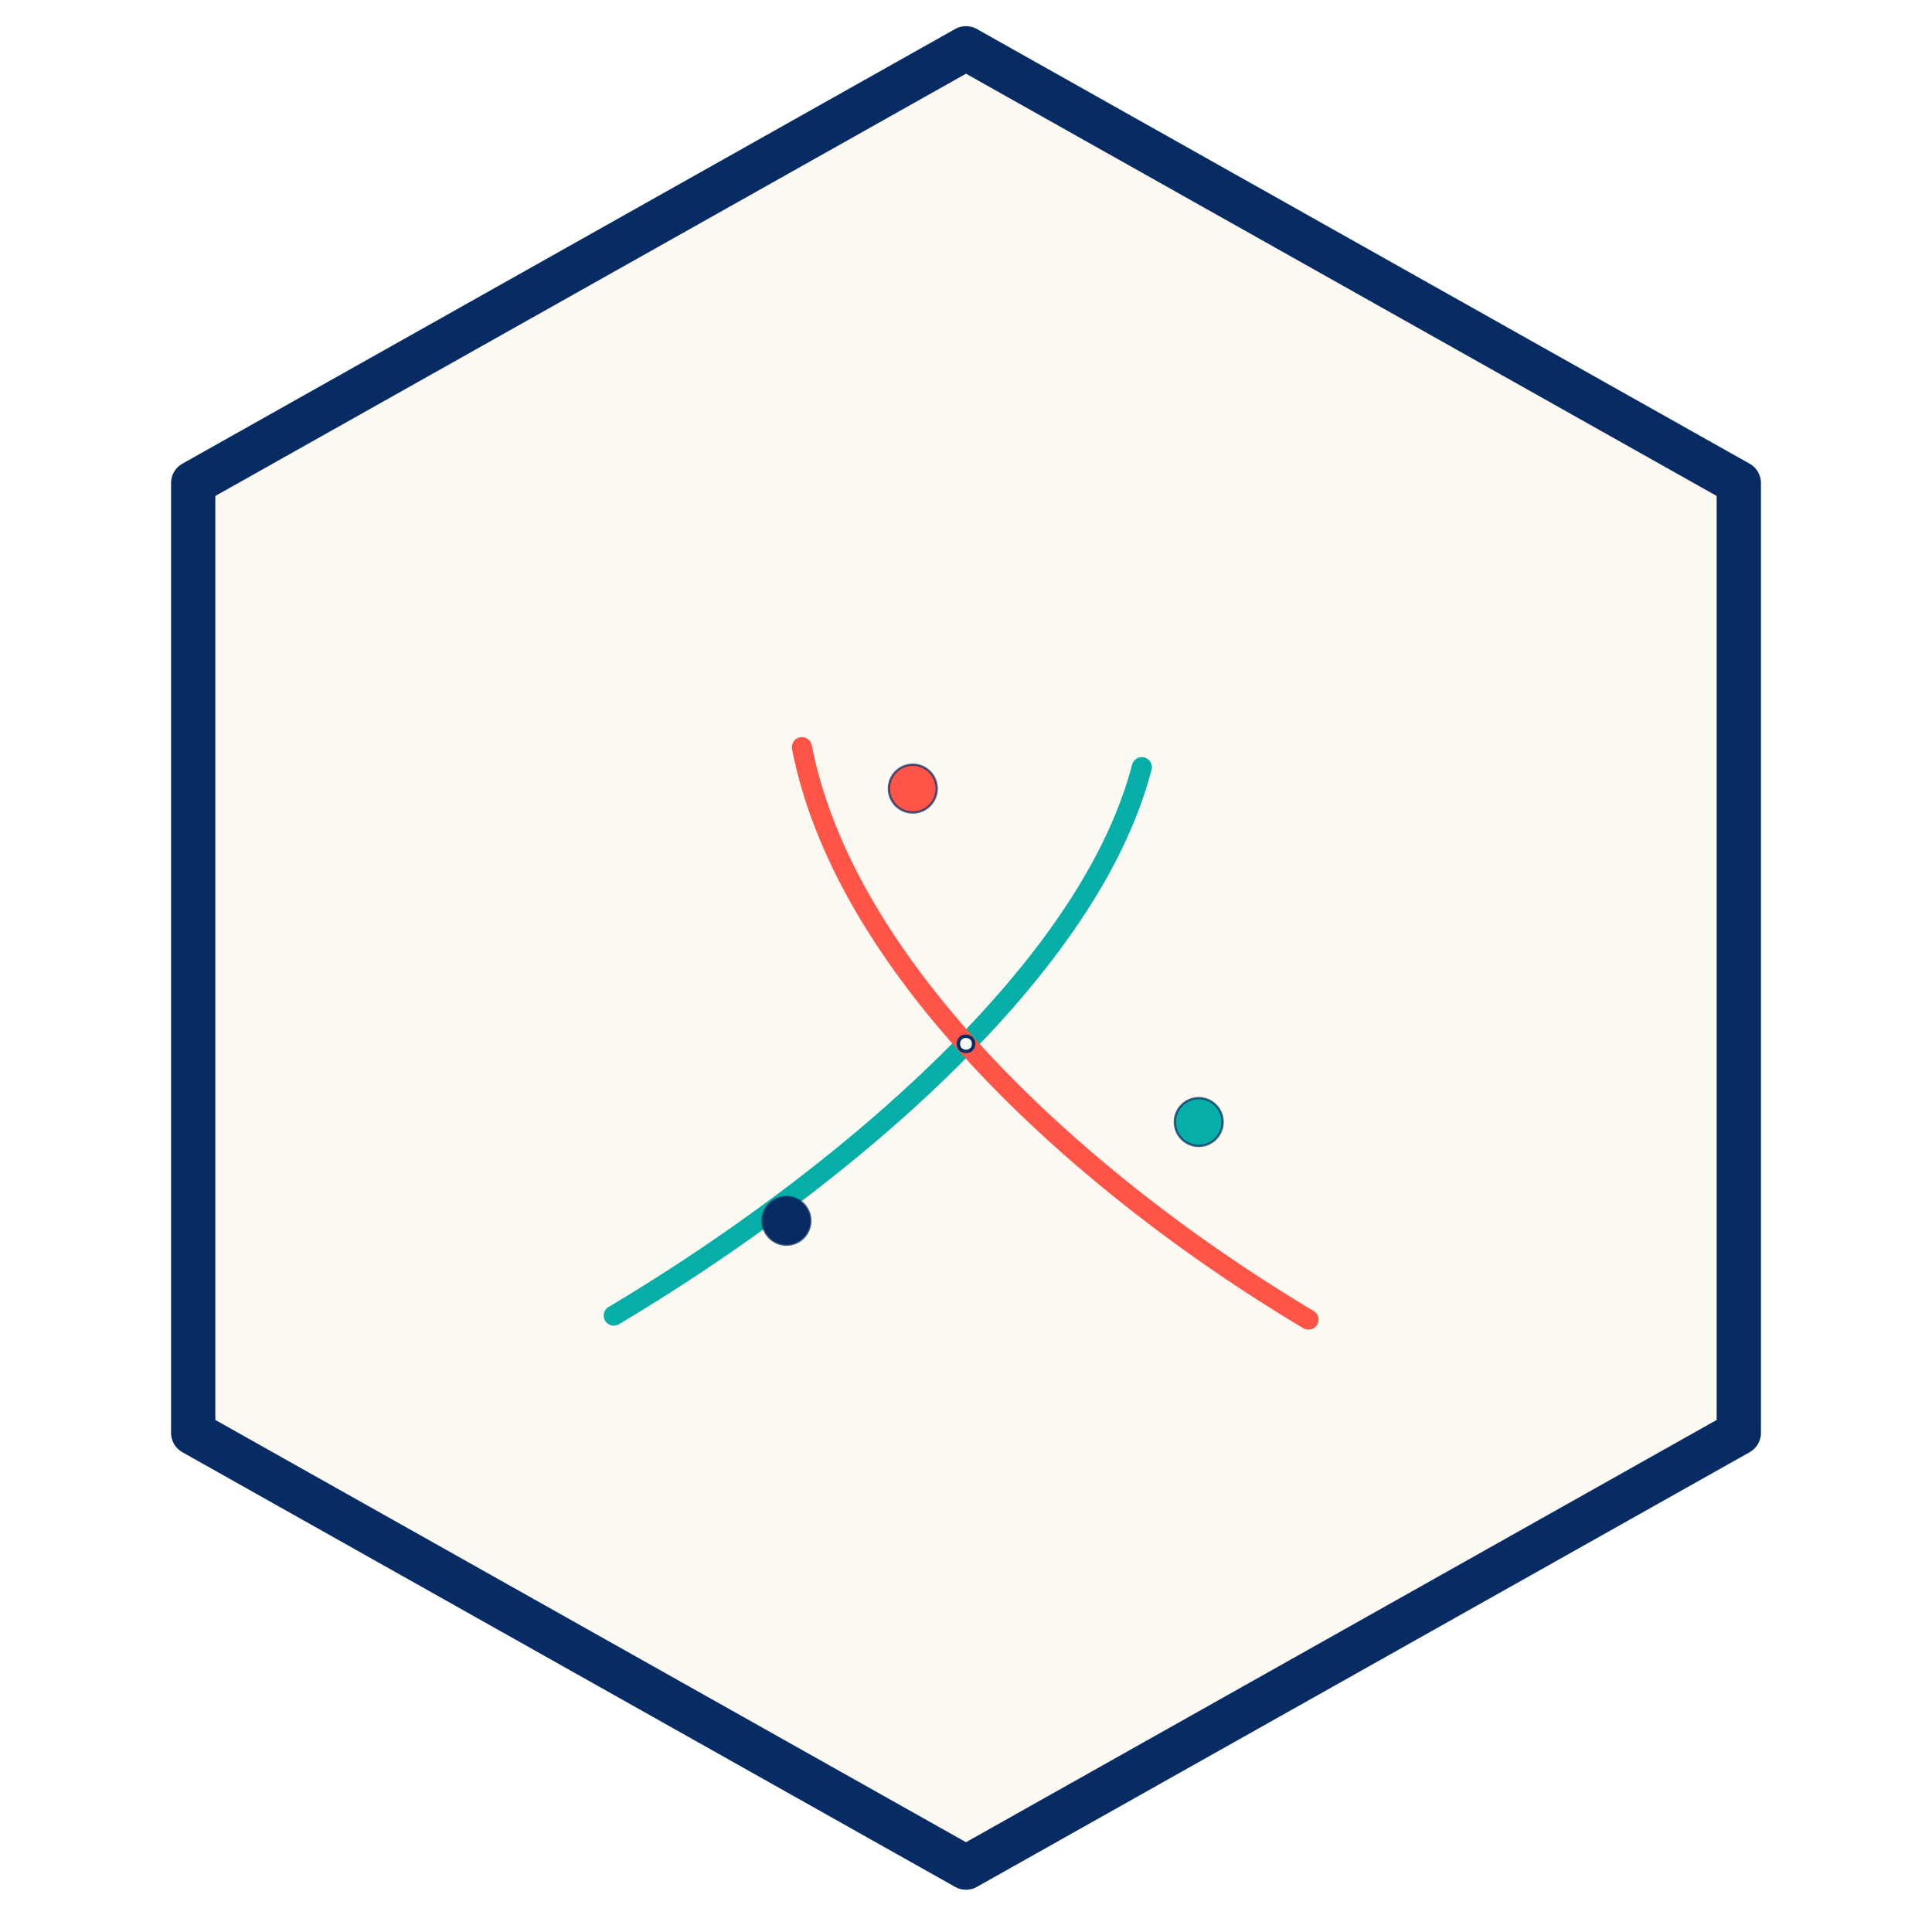
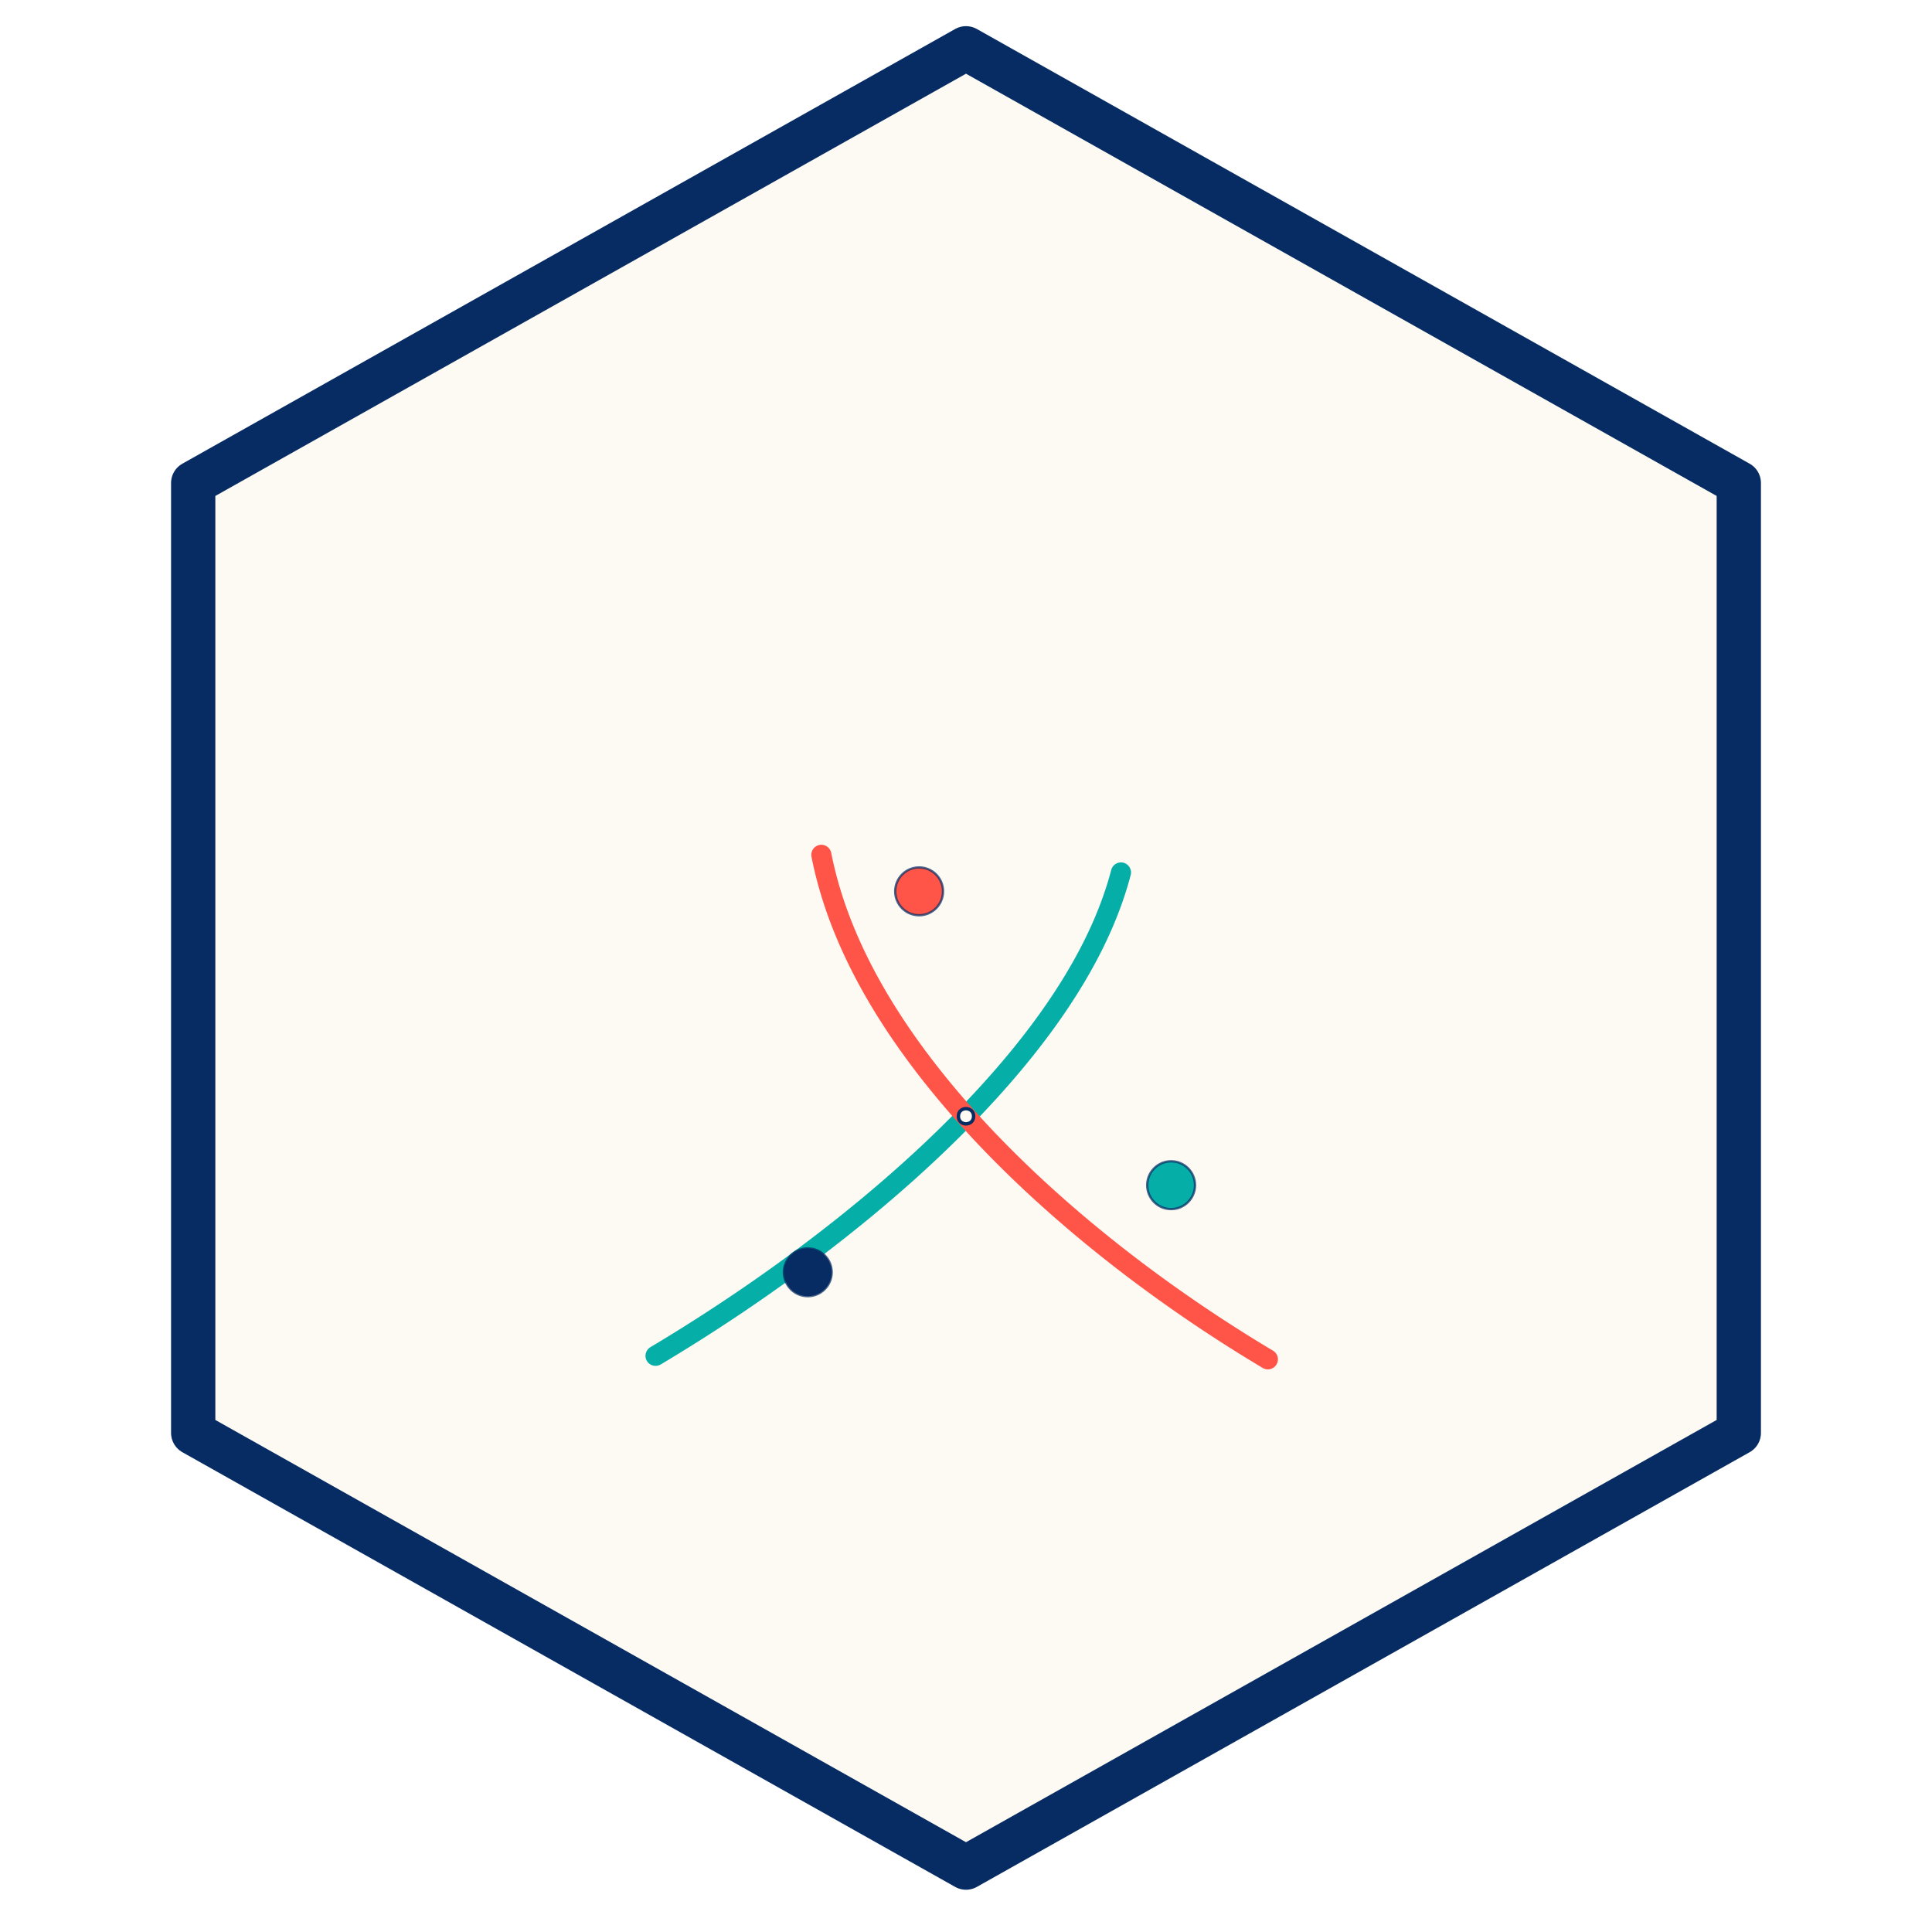
<svg xmlns="http://www.w3.org/2000/svg" width="720pt" height="720pt" viewBox="0 0 720 720">
  <path fill-rule="nonzero" fill="rgb(98.824%, 98.039%, 95.294%)" fill-opacity="1" stroke-width="16.5" stroke-linecap="round" stroke-linejoin="round" stroke="rgb(2.353%, 17.255%, 38.824%)" stroke-opacity="1" stroke-miterlimit="10" d="M 360 18 L 648 180 L 648 534 L 360 696 L 72 534 L 72 180 Z M 360 18 " />
-   <path fill="none" stroke-width="7.5" stroke-linecap="round" stroke-linejoin="round" stroke="rgb(1.961%, 68.627%, 65.882%)" stroke-opacity="1" stroke-miterlimit="10" d="M 228.73 490.289 L 230.465 489.25 L 231.34 488.727 L 232.215 488.195 L 233.094 487.664 L 233.977 487.129 L 234.863 486.59 L 235.754 486.047 L 236.645 485.5 L 237.543 484.949 L 238.441 484.395 L 239.344 483.836 L 240.25 483.273 L 241.156 482.707 L 242.984 481.566 L 243.902 480.988 L 244.82 480.406 L 245.746 479.824 L 246.672 479.234 L 247.602 478.645 L 248.531 478.051 L 249.465 477.449 L 250.402 476.848 L 251.344 476.242 L 252.285 475.633 L 253.23 475.02 L 254.176 474.402 L 255.125 473.781 L 256.078 473.156 L 257.031 472.527 L 257.988 471.898 L 258.945 471.262 L 259.906 470.625 L 260.871 469.984 L 261.832 469.336 L 262.801 468.688 L 263.77 468.035 L 264.738 467.379 L 265.711 466.723 L 266.684 466.059 L 267.66 465.395 L 269.613 464.051 L 270.594 463.375 L 271.574 462.695 L 273.543 461.328 L 275.512 459.945 L 276.5 459.25 L 277.488 458.551 L 279.465 457.145 L 282.441 455.012 L 283.434 454.293 L 284.426 453.57 L 285.422 452.848 L 286.414 452.121 L 287.41 451.395 L 288.402 450.66 L 289.398 449.926 L 291.391 448.449 L 292.383 447.707 L 293.379 446.961 L 295.371 445.461 L 296.363 444.707 L 297.359 443.949 L 298.352 443.191 L 299.344 442.43 L 301.328 440.898 L 303.312 439.359 L 304.301 438.586 L 306.277 437.031 L 307.262 436.25 L 308.25 435.469 L 309.234 434.684 L 310.215 433.898 L 311.199 433.109 L 312.18 432.316 L 314.133 430.73 L 315.109 429.934 L 317.055 428.332 L 318.023 427.531 L 319.961 425.922 L 320.926 425.113 L 322.848 423.496 L 323.805 422.684 L 324.762 421.867 L 325.715 421.055 L 326.664 420.238 L 327.613 419.418 L 328.559 418.602 L 329.5 417.781 L 330.441 416.957 L 331.379 416.133 L 333.246 414.484 L 334.176 413.66 L 335.102 412.832 L 336.945 411.176 L 338.773 409.512 L 339.684 408.68 L 341.496 407.016 L 342.395 406.18 L 343.293 405.348 L 345.074 403.676 L 345.961 402.84 L 346.84 402 L 347.719 401.164 L 348.594 400.328 L 349.465 399.488 L 350.332 398.648 L 351.195 397.812 L 352.906 396.133 L 353.758 395.293 L 354.602 394.453 L 355.445 393.617 L 356.285 392.777 L 357.117 391.938 L 357.945 391.098 L 358.77 390.258 L 359.59 389.418 L 360.406 388.582 L 361.219 387.742 L 362.027 386.902 L 362.828 386.066 L 363.625 385.227 L 364.418 384.391 L 365.207 383.555 L 365.992 382.719 L 367.547 381.047 L 368.316 380.211 L 369.078 379.375 L 369.84 378.543 L 370.594 377.711 L 371.344 376.879 L 372.09 376.047 L 372.832 375.215 L 373.566 374.387 L 374.297 373.555 L 375.023 372.727 L 375.742 371.898 L 376.457 371.074 L 377.168 370.25 L 378.574 368.602 L 379.266 367.777 L 379.957 366.957 L 380.641 366.137 L 381.32 365.316 L 381.996 364.5 L 382.664 363.684 L 383.328 362.867 L 384.641 361.242 L 385.285 360.43 L 385.93 359.621 L 386.566 358.812 L 387.199 358.004 L 387.824 357.199 L 388.445 356.395 L 389.062 355.594 L 389.676 354.789 L 390.281 353.992 L 390.879 353.191 L 391.477 352.395 L 392.066 351.602 L 392.648 350.809 L 393.227 350.016 L 393.801 349.227 L 394.371 348.438 L 394.934 347.652 L 395.492 346.867 L 396.043 346.082 L 396.59 345.301 L 397.133 344.523 L 397.668 343.742 L 398.199 342.969 L 398.727 342.195 L 399.246 341.422 L 399.762 340.652 L 400.273 339.883 L 400.777 339.117 L 401.277 338.352 L 401.773 337.59 L 402.262 336.828 L 402.746 336.07 L 403.227 335.312 L 403.699 334.559 L 404.168 333.805 L 404.633 333.055 L 405.09 332.305 L 405.543 331.559 L 405.992 330.812 L 406.434 330.07 L 406.871 329.332 L 407.305 328.594 L 407.734 327.855 L 408.156 327.121 L 408.574 326.391 L 408.988 325.66 L 409.395 324.934 L 409.797 324.207 L 410.195 323.484 L 410.59 322.762 L 411.363 321.324 L 411.738 320.609 L 412.113 319.898 L 412.484 319.188 L 412.848 318.48 L 413.207 317.773 L 413.562 317.07 L 413.91 316.367 L 414.258 315.668 L 414.598 314.973 L 414.934 314.277 L 415.266 313.582 L 415.59 312.895 L 415.914 312.203 L 416.547 310.836 L 416.855 310.152 L 417.156 309.473 L 417.457 308.797 L 417.754 308.121 L 418.332 306.777 L 418.613 306.109 L 418.891 305.445 L 419.164 304.781 L 419.434 304.121 L 419.699 303.461 L 419.961 302.805 L 420.219 302.148 L 420.473 301.496 L 420.965 300.199 L 421.441 298.91 L 421.676 298.27 L 421.902 297.629 L 422.129 296.992 L 422.566 295.727 L 422.988 294.469 L 423.395 293.219 L 423.59 292.598 L 423.785 291.98 L 423.977 291.363 L 424.344 290.137 L 424.523 289.527 L 424.699 288.918 L 425.043 287.707 L 425.207 287.105 L 425.527 285.91 " />
-   <path fill="none" stroke-width="7.5" stroke-linecap="round" stroke-linejoin="round" stroke="rgb(100%, 33.333%, 28.235%)" stroke-opacity="1" stroke-miterlimit="10" d="M 487.645 491.773 L 486.789 491.262 L 485.934 490.746 L 485.07 490.23 L 484.207 489.707 L 483.34 489.18 L 482.469 488.648 L 481.594 488.117 L 480.719 487.578 L 478.953 486.492 L 478.07 485.941 L 477.18 485.391 L 476.289 484.832 L 475.395 484.273 L 474.5 483.707 L 472.695 482.566 L 471.793 481.988 L 470.883 481.41 L 469.973 480.828 L 469.062 480.238 L 468.148 479.648 L 467.23 479.051 L 466.309 478.453 L 465.387 477.852 L 464.465 477.242 L 463.539 476.633 L 462.609 476.02 L 461.68 475.398 L 460.746 474.777 L 459.809 474.152 L 458.875 473.523 L 457.934 472.891 L 456.996 472.254 L 456.051 471.613 L 455.109 470.969 L 454.164 470.32 L 452.266 469.016 L 451.316 468.355 L 449.41 467.027 L 448.457 466.355 L 447.5 465.684 L 445.586 464.324 L 444.629 463.641 L 443.668 462.953 L 442.707 462.262 L 441.742 461.566 L 440.781 460.871 L 439.816 460.168 L 437.887 458.754 L 436.922 458.043 L 435.957 457.328 L 434.988 456.609 L 434.023 455.887 L 433.055 455.164 L 431.117 453.703 L 430.152 452.969 L 429.184 452.23 L 427.246 450.746 L 426.277 449.996 L 425.312 449.246 L 423.375 447.738 L 421.445 446.215 L 420.477 445.449 L 418.547 443.91 L 417.586 443.137 L 416.621 442.359 L 415.66 441.582 L 413.738 440.012 L 412.781 439.227 L 411.824 438.434 L 410.867 437.645 L 409.91 436.848 L 408.957 436.051 L 408.004 435.25 L 407.051 434.445 L 406.102 433.641 L 405.156 432.832 L 404.207 432.023 L 403.266 431.211 L 402.32 430.398 L 401.379 429.582 L 399.504 427.941 L 397.637 426.293 L 395.777 424.637 L 394.852 423.805 L 393.93 422.973 L 393.008 422.137 L 392.09 421.301 L 391.172 420.461 L 390.262 419.621 L 388.441 417.934 L 387.535 417.09 L 386.633 416.242 L 385.734 415.395 L 383.945 413.691 L 383.055 412.84 L 382.168 411.984 L 381.285 411.129 L 380.406 410.273 L 379.527 409.414 L 378.652 408.555 L 376.918 406.836 L 376.055 405.973 L 375.195 405.109 L 374.34 404.242 L 373.484 403.379 L 372.637 402.512 L 371.793 401.645 L 370.953 400.777 L 370.113 399.906 L 369.281 399.039 L 368.453 398.168 L 367.629 397.297 L 366.809 396.426 L 365.992 395.555 L 365.18 394.68 L 364.371 393.809 L 363.566 392.934 L 362.766 392.062 L 361.969 391.188 L 360.391 389.438 L 359.609 388.562 L 358.832 387.688 L 358.059 386.812 L 357.289 385.938 L 356.523 385.062 L 355.766 384.188 L 355.012 383.309 L 354.262 382.434 L 353.516 381.559 L 352.773 380.684 L 352.039 379.809 L 351.309 378.934 L 350.582 378.059 L 349.859 377.188 L 349.141 376.312 L 348.43 375.438 L 347.723 374.566 L 347.023 373.691 L 346.324 372.82 L 345.633 371.949 L 344.945 371.078 L 344.266 370.207 L 343.586 369.34 L 342.914 368.469 L 341.586 366.734 L 340.93 365.867 L 339.633 364.133 L 338.992 363.27 L 338.355 362.406 L 337.727 361.543 L 337.102 360.68 L 336.48 359.82 L 335.867 358.961 L 335.258 358.102 L 334.652 357.246 L 334.055 356.387 L 333.461 355.531 L 332.871 354.68 L 332.285 353.824 L 331.707 352.973 L 331.137 352.121 L 330.566 351.273 L 330.004 350.426 L 329.449 349.578 L 328.898 348.734 L 328.352 347.891 L 327.809 347.047 L 327.273 346.207 L 326.742 345.367 L 326.219 344.527 L 325.695 343.691 L 325.18 342.859 L 324.672 342.023 L 324.168 341.191 L 323.668 340.363 L 322.684 338.707 L 321.723 337.059 L 321.25 336.234 L 320.781 335.418 L 320.32 334.598 L 319.863 333.781 L 319.41 332.965 L 318.961 332.152 L 318.52 331.344 L 318.082 330.531 L 317.652 329.727 L 317.223 328.918 L 316.801 328.117 L 316.387 327.312 L 315.973 326.516 L 315.566 325.715 L 315.164 324.922 L 314.77 324.125 L 314.375 323.336 L 313.988 322.543 L 313.609 321.758 L 313.23 320.969 L 312.859 320.188 L 312.492 319.402 L 312.129 318.625 L 311.77 317.848 L 311.418 317.07 L 311.07 316.297 L 310.727 315.527 L 310.055 313.988 L 309.727 313.223 L 309.402 312.461 L 309.082 311.699 L 308.457 310.184 L 308.152 309.43 L 307.852 308.68 L 307.555 307.926 L 307.262 307.18 L 306.973 306.434 L 306.41 304.949 L 306.137 304.211 L 305.867 303.473 L 305.602 302.738 L 305.34 302.008 L 305.082 301.277 L 304.832 300.547 L 304.582 299.824 L 304.098 298.379 L 303.629 296.941 L 303.402 296.23 L 303.18 295.516 L 302.961 294.809 L 302.746 294.098 L 302.324 292.691 L 302.121 291.988 L 301.922 291.293 L 301.727 290.594 L 301.535 289.902 L 301.348 289.211 L 301.164 288.52 L 300.984 287.832 L 300.805 287.148 L 300.633 286.465 L 300.297 285.105 L 300.137 284.43 L 299.977 283.758 L 299.824 283.086 L 299.672 282.418 L 299.523 281.75 L 299.379 281.086 L 299.238 280.422 L 299.102 279.762 L 298.969 279.105 L 298.84 278.449 " />
-   <path fill-rule="nonzero" fill="rgb(98.824%, 98.039%, 95.294%)" fill-opacity="1" stroke-width="1.275" stroke-linecap="round" stroke-linejoin="round" stroke="rgb(2.353%, 17.255%, 38.824%)" stroke-opacity="1" stroke-miterlimit="10" d="M 362.836 389 C 362.836 392.781 357.164 392.781 357.164 389 C 357.164 385.219 362.836 385.219 362.836 389 " />
-   <path fill-rule="nonzero" fill="rgb(2.353%, 17.255%, 38.824%)" fill-opacity="1" stroke-width="0.863" stroke-linecap="round" stroke-linejoin="round" stroke="rgb(2.353%, 17.255%, 38.824%)" stroke-opacity="0.722" stroke-miterlimit="10" d="M 302.004 454.961 C 302.004 459.883 298.016 463.871 293.094 463.871 C 288.172 463.871 284.184 459.883 284.184 454.961 C 284.184 450.043 288.172 446.051 293.094 446.051 C 298.016 446.051 302.004 450.043 302.004 454.961 " />
-   <path fill-rule="nonzero" fill="rgb(1.961%, 68.627%, 65.882%)" fill-opacity="1" stroke-width="0.863" stroke-linecap="round" stroke-linejoin="round" stroke="rgb(2.353%, 17.255%, 38.824%)" stroke-opacity="0.722" stroke-miterlimit="10" d="M 455.641 418.145 C 455.641 423.066 451.652 427.055 446.73 427.055 C 441.809 427.055 437.82 423.066 437.82 418.145 C 437.82 413.227 441.809 409.234 446.73 409.234 C 451.652 409.234 455.641 413.227 455.641 418.145 " />
-   <path fill-rule="nonzero" fill="rgb(100%, 33.333%, 28.235%)" fill-opacity="1" stroke-width="0.863" stroke-linecap="round" stroke-linejoin="round" stroke="rgb(2.353%, 17.255%, 38.824%)" stroke-opacity="0.722" stroke-miterlimit="10" d="M 349.086 293.891 C 349.086 298.812 345.098 302.801 340.176 302.801 C 335.254 302.801 331.266 298.812 331.266 293.891 C 331.266 288.973 335.254 284.98 340.176 284.98 C 345.098 284.98 349.086 288.973 349.086 293.891 " />
+   <path fill="none" stroke-width="7.5" stroke-linecap="round" stroke-linejoin="round" stroke="rgb(1.961%, 68.627%, 65.882%)" stroke-opacity="1" stroke-miterlimit="10" d="M 244.305 505.27 L 245.066 504.816 L 245.836 504.355 L 246.602 503.895 L 247.375 503.43 L 248.152 502.957 L 248.93 502.488 L 249.711 502.012 L 250.492 501.531 L 251.281 501.051 L 252.07 500.566 L 252.863 500.074 L 254.457 499.09 L 255.258 498.59 L 256.062 498.09 L 256.867 497.582 L 257.676 497.074 L 258.488 496.562 L 259.301 496.047 L 260.117 495.531 L 261.758 494.484 L 262.582 493.957 L 263.406 493.426 L 264.234 492.891 L 265.066 492.355 L 266.73 491.27 L 267.57 490.723 L 268.406 490.172 L 269.25 489.617 L 270.09 489.062 L 270.938 488.504 L 271.781 487.941 L 272.629 487.375 L 274.332 486.234 L 275.188 485.66 L 276.039 485.082 L 276.898 484.5 L 277.754 483.918 L 278.613 483.328 L 279.477 482.738 L 281.203 481.551 L 282.066 480.953 L 282.934 480.352 L 283.801 479.746 L 285.535 478.527 L 286.406 477.914 L 288.148 476.68 L 289.02 476.059 L 290.77 474.809 L 291.645 474.18 L 292.52 473.547 L 294.27 472.273 L 295.145 471.633 L 296.023 470.992 L 296.898 470.348 L 297.777 469.699 L 298.652 469.047 L 299.531 468.395 L 300.406 467.742 L 301.285 467.082 L 302.16 466.422 L 303.039 465.762 L 303.914 465.098 L 305.664 463.762 L 306.543 463.09 L 307.414 462.418 L 308.289 461.742 L 309.164 461.062 L 310.035 460.383 L 310.91 459.703 L 311.781 459.02 L 312.652 458.332 L 313.52 457.645 L 314.391 456.957 L 315.258 456.262 L 316.121 455.57 L 316.988 454.875 L 317.852 454.176 L 318.715 453.48 L 321.293 451.371 L 322.148 450.668 L 323.004 449.961 L 323.859 449.25 L 325.562 447.828 L 326.41 447.117 L 328.098 445.688 L 328.941 444.969 L 330.621 443.531 L 331.453 442.809 L 332.289 442.09 L 333.121 441.363 L 333.949 440.641 L 336.422 438.461 L 337.238 437.734 L 338.055 437.004 L 339.68 435.543 L 340.488 434.812 L 341.293 434.078 L 342.094 433.344 L 342.895 432.613 L 343.691 431.879 L 344.484 431.141 L 346.062 429.672 L 347.625 428.195 L 348.402 427.457 L 349.176 426.723 L 349.945 425.984 L 350.715 425.242 L 352.238 423.766 L 352.996 423.027 L 353.75 422.285 L 355.242 420.809 L 356.723 419.328 L 357.457 418.59 L 358.191 417.848 L 358.918 417.109 L 359.641 416.371 L 360.359 415.629 L 361.074 414.891 L 361.785 414.152 L 362.492 413.414 L 363.195 412.676 L 363.895 411.938 L 364.59 411.199 L 365.281 410.461 L 365.969 409.727 L 366.648 408.988 L 367.328 408.254 L 368.004 407.52 L 369.34 406.051 L 370 405.316 L 370.656 404.582 L 371.309 403.852 L 371.957 403.117 L 372.602 402.387 L 373.238 401.66 L 373.875 400.93 L 374.504 400.199 L 375.754 398.746 L 376.367 398.02 L 376.98 397.297 L 377.59 396.574 L 378.793 395.129 L 379.387 394.406 L 379.977 393.688 L 381.141 392.25 L 381.715 391.535 L 382.285 390.82 L 382.852 390.105 L 383.414 389.395 L 383.973 388.684 L 384.523 387.973 L 385.07 387.262 L 385.613 386.555 L 386.152 385.848 L 386.688 385.145 L 387.742 383.738 L 388.262 383.039 L 389.285 381.641 L 389.793 380.945 L 390.293 380.25 L 390.789 379.555 L 391.281 378.863 L 391.766 378.176 L 392.25 377.484 L 392.727 376.797 L 393.199 376.113 L 393.668 375.43 L 394.133 374.746 L 395.047 373.387 L 395.496 372.711 L 395.941 372.035 L 396.379 371.359 L 396.816 370.688 L 397.246 370.016 L 397.676 369.348 L 398.098 368.684 L 398.516 368.016 L 398.926 367.352 L 399.336 366.691 L 399.738 366.031 L 400.141 365.375 L 400.535 364.719 L 400.926 364.062 L 401.312 363.41 L 401.691 362.758 L 402.07 362.109 L 402.441 361.465 L 402.812 360.816 L 403.176 360.176 L 403.535 359.531 L 403.891 358.895 L 404.242 358.254 L 404.586 357.621 L 404.93 356.984 L 405.27 356.355 L 405.602 355.723 L 405.93 355.098 L 406.258 354.469 L 406.578 353.848 L 406.895 353.223 L 407.207 352.602 L 407.516 351.984 L 407.82 351.367 L 408.121 350.754 L 408.414 350.141 L 408.707 349.531 L 408.996 348.922 L 409.281 348.316 L 409.559 347.711 L 409.836 347.109 L 410.109 346.508 L 410.641 345.312 L 410.902 344.719 L 411.156 344.125 L 411.41 343.535 L 411.66 342.945 L 411.906 342.359 L 412.145 341.773 L 412.383 341.191 L 412.617 340.609 L 412.848 340.031 L 413.074 339.453 L 413.297 338.879 L 413.516 338.305 L 413.73 337.734 L 413.941 337.168 L 414.152 336.598 L 414.559 335.473 L 414.758 334.91 L 415.141 333.793 L 415.328 333.238 L 415.512 332.684 L 415.695 332.133 L 415.871 331.582 L 416.047 331.035 L 416.219 330.492 L 416.387 329.945 L 416.551 329.406 L 416.711 328.867 L 416.867 328.328 L 417.023 327.793 L 417.176 327.258 L 417.324 326.727 L 417.469 326.195 L 417.613 325.668 L 417.754 325.141 " />
+   <path fill="none" stroke-width="7.5" stroke-linecap="round" stroke-linejoin="round" stroke="rgb(100%, 33.333%, 28.235%)" stroke-opacity="1" stroke-miterlimit="10" d="M 472.5 506.578 L 471.746 506.129 L 470.992 505.676 L 470.23 505.219 L 469.469 504.758 L 468.707 504.293 L 467.938 503.828 L 467.168 503.355 L 466.395 502.883 L 465.621 502.406 L 464.84 501.926 L 464.062 501.441 L 463.277 500.953 L 462.492 500.461 L 461.703 499.969 L 460.914 499.469 L 460.121 498.969 L 459.324 498.465 L 458.527 497.957 L 457.73 497.445 L 456.121 496.414 L 455.316 495.891 L 454.508 495.367 L 453.695 494.84 L 452.883 494.309 L 452.07 493.773 L 451.254 493.234 L 450.434 492.695 L 448.793 491.602 L 447.969 491.051 L 447.145 490.496 L 446.316 489.938 L 445.488 489.375 L 444.656 488.812 L 442.992 487.672 L 442.156 487.098 L 440.484 485.941 L 438.805 484.77 L 437.961 484.18 L 437.121 483.586 L 436.277 482.988 L 435.434 482.387 L 434.586 481.785 L 433.742 481.18 L 432.895 480.57 L 432.047 479.957 L 431.195 479.344 L 430.348 478.723 L 429.496 478.102 L 428.648 477.48 L 426.945 476.223 L 426.094 475.586 L 425.238 474.953 L 423.535 473.672 L 422.68 473.027 L 421.828 472.379 L 420.977 471.727 L 420.121 471.074 L 419.27 470.418 L 418.414 469.762 L 415.859 467.77 L 415.004 467.098 L 414.152 466.426 L 413.305 465.754 L 411.602 464.395 L 410.754 463.715 L 409.906 463.027 L 409.055 462.344 L 408.211 461.652 L 407.363 460.961 L 405.676 459.57 L 403.988 458.172 L 403.148 457.469 L 401.469 456.055 L 399.797 454.633 L 398.133 453.203 L 397.301 452.484 L 396.473 451.766 L 394.816 450.32 L 393.992 449.594 L 393.172 448.867 L 392.352 448.137 L 390.719 446.676 L 389.902 445.941 L 389.094 445.203 L 388.281 444.469 L 387.477 443.727 L 386.672 442.988 L 385.867 442.246 L 385.066 441.5 L 384.27 440.758 L 383.473 440.012 L 382.684 439.262 L 381.891 438.512 L 380.32 437.012 L 379.539 436.258 L 377.984 434.75 L 377.211 433.992 L 376.441 433.234 L 374.91 431.719 L 374.148 430.957 L 373.391 430.195 L 372.637 429.434 L 371.137 427.91 L 369.652 426.379 L 368.914 425.613 L 368.18 424.848 L 367.449 424.082 L 366.723 423.312 L 366 422.543 L 365.281 421.777 L 364.562 421.008 L 363.141 419.469 L 362.438 418.699 L 361.734 417.926 L 360.344 416.387 L 359.656 415.613 L 358.969 414.844 L 358.289 414.07 L 357.609 413.301 L 356.938 412.527 L 356.27 411.758 L 355.602 410.984 L 354.941 410.215 L 354.285 409.441 L 353.633 408.672 L 352.984 407.898 L 352.34 407.129 L 351.699 406.359 L 351.062 405.59 L 350.43 404.816 L 349.18 403.277 L 348.562 402.508 L 347.949 401.742 L 347.336 400.973 L 346.73 400.203 L 345.535 398.672 L 344.941 397.906 L 344.355 397.141 L 343.773 396.375 L 343.195 395.609 L 342.621 394.848 L 342.051 394.086 L 341.484 393.32 L 340.926 392.562 L 339.816 391.039 L 338.73 389.523 L 338.191 388.77 L 337.66 388.012 L 337.133 387.258 L 336.609 386.504 L 336.09 385.75 L 335.574 385 L 335.066 384.246 L 334.559 383.5 L 334.059 382.75 L 333.562 382.004 L 332.586 380.512 L 332.105 379.766 L 331.629 379.023 L 331.156 378.285 L 330.688 377.543 L 329.766 376.066 L 329.312 375.332 L 328.863 374.598 L 328.418 373.863 L 327.543 372.402 L 327.113 371.676 L 326.688 370.945 L 326.266 370.219 L 325.848 369.496 L 325.434 368.773 L 325.027 368.051 L 324.625 367.332 L 324.227 366.613 L 323.832 365.898 L 323.441 365.184 L 323.055 364.469 L 322.676 363.758 L 322.301 363.047 L 321.926 362.34 L 321.559 361.633 L 321.195 360.93 L 320.84 360.223 L 320.484 359.523 L 320.133 358.824 L 319.789 358.125 L 319.449 357.43 L 319.113 356.734 L 318.781 356.043 L 318.453 355.352 L 318.129 354.66 L 317.809 353.973 L 317.492 353.289 L 316.875 351.922 L 316.574 351.242 L 316.273 350.566 L 315.98 349.887 L 315.691 349.215 L 315.406 348.543 L 315.125 347.871 L 314.848 347.203 L 314.574 346.535 L 314.305 345.871 L 314.039 345.207 L 313.777 344.547 L 313.52 343.887 L 313.266 343.23 L 313.016 342.574 L 312.77 341.922 L 312.527 341.27 L 312.289 340.621 L 312.055 339.973 L 311.824 339.328 L 311.598 338.684 L 311.375 338.043 L 311.156 337.402 L 310.941 336.766 L 310.73 336.129 L 310.523 335.496 L 310.32 334.863 L 310.117 334.234 L 309.922 333.609 L 309.727 332.98 L 309.352 331.738 L 309.168 331.117 L 308.988 330.5 L 308.812 329.883 L 308.641 329.27 L 308.305 328.051 L 308.145 327.441 L 307.984 326.836 L 307.828 326.23 L 307.676 325.629 L 307.527 325.031 L 307.238 323.836 L 307.102 323.242 L 306.828 322.062 L 306.699 321.473 L 306.574 320.887 L 306.449 320.305 L 306.328 319.723 L 306.094 318.566 " />
+   <path fill-rule="nonzero" fill="rgb(98.824%, 98.039%, 95.294%)" fill-opacity="1" stroke-width="1.275" stroke-linecap="round" stroke-linejoin="round" stroke="rgb(2.353%, 17.255%, 38.824%)" stroke-opacity="1" stroke-miterlimit="10" d="M 362.836 416 C 362.836 419.781 357.164 419.781 357.164 416 C 357.164 412.219 362.836 412.219 362.836 416 " />
+   <path fill-rule="nonzero" fill="rgb(2.353%, 17.255%, 38.824%)" fill-opacity="1" stroke-width="0.863" stroke-linecap="round" stroke-linejoin="round" stroke="rgb(2.353%, 17.255%, 38.824%)" stroke-opacity="0.722" stroke-miterlimit="10" d="M 309.941 474.137 C 309.941 479.059 305.953 483.047 301.031 483.047 C 296.109 483.047 292.121 479.059 292.121 474.137 C 292.121 469.215 296.109 465.227 301.031 465.227 C 305.953 465.227 309.941 469.215 309.941 474.137 " />
+   <path fill-rule="nonzero" fill="rgb(1.961%, 68.627%, 65.882%)" fill-opacity="1" stroke-width="0.863" stroke-linecap="round" stroke-linejoin="round" stroke="rgb(2.353%, 17.255%, 38.824%)" stroke-opacity="0.722" stroke-miterlimit="10" d="M 445.352 441.688 C 445.352 446.609 441.359 450.598 436.441 450.598 C 431.52 450.598 427.531 446.609 427.531 441.688 C 427.531 436.766 431.52 432.777 436.441 432.777 C 441.359 432.777 445.352 436.766 445.352 441.688 " />
+   <path fill-rule="nonzero" fill="rgb(100%, 33.333%, 28.235%)" fill-opacity="1" stroke-width="0.863" stroke-linecap="round" stroke-linejoin="round" stroke="rgb(2.353%, 17.255%, 38.824%)" stroke-opacity="0.722" stroke-miterlimit="10" d="M 351.438 332.176 C 351.438 337.098 347.449 341.086 342.527 341.086 C 337.605 341.086 333.617 337.098 333.617 332.176 C 333.617 327.254 337.605 323.266 342.527 323.266 C 347.449 323.266 351.438 327.254 351.438 332.176 " />
</svg>
